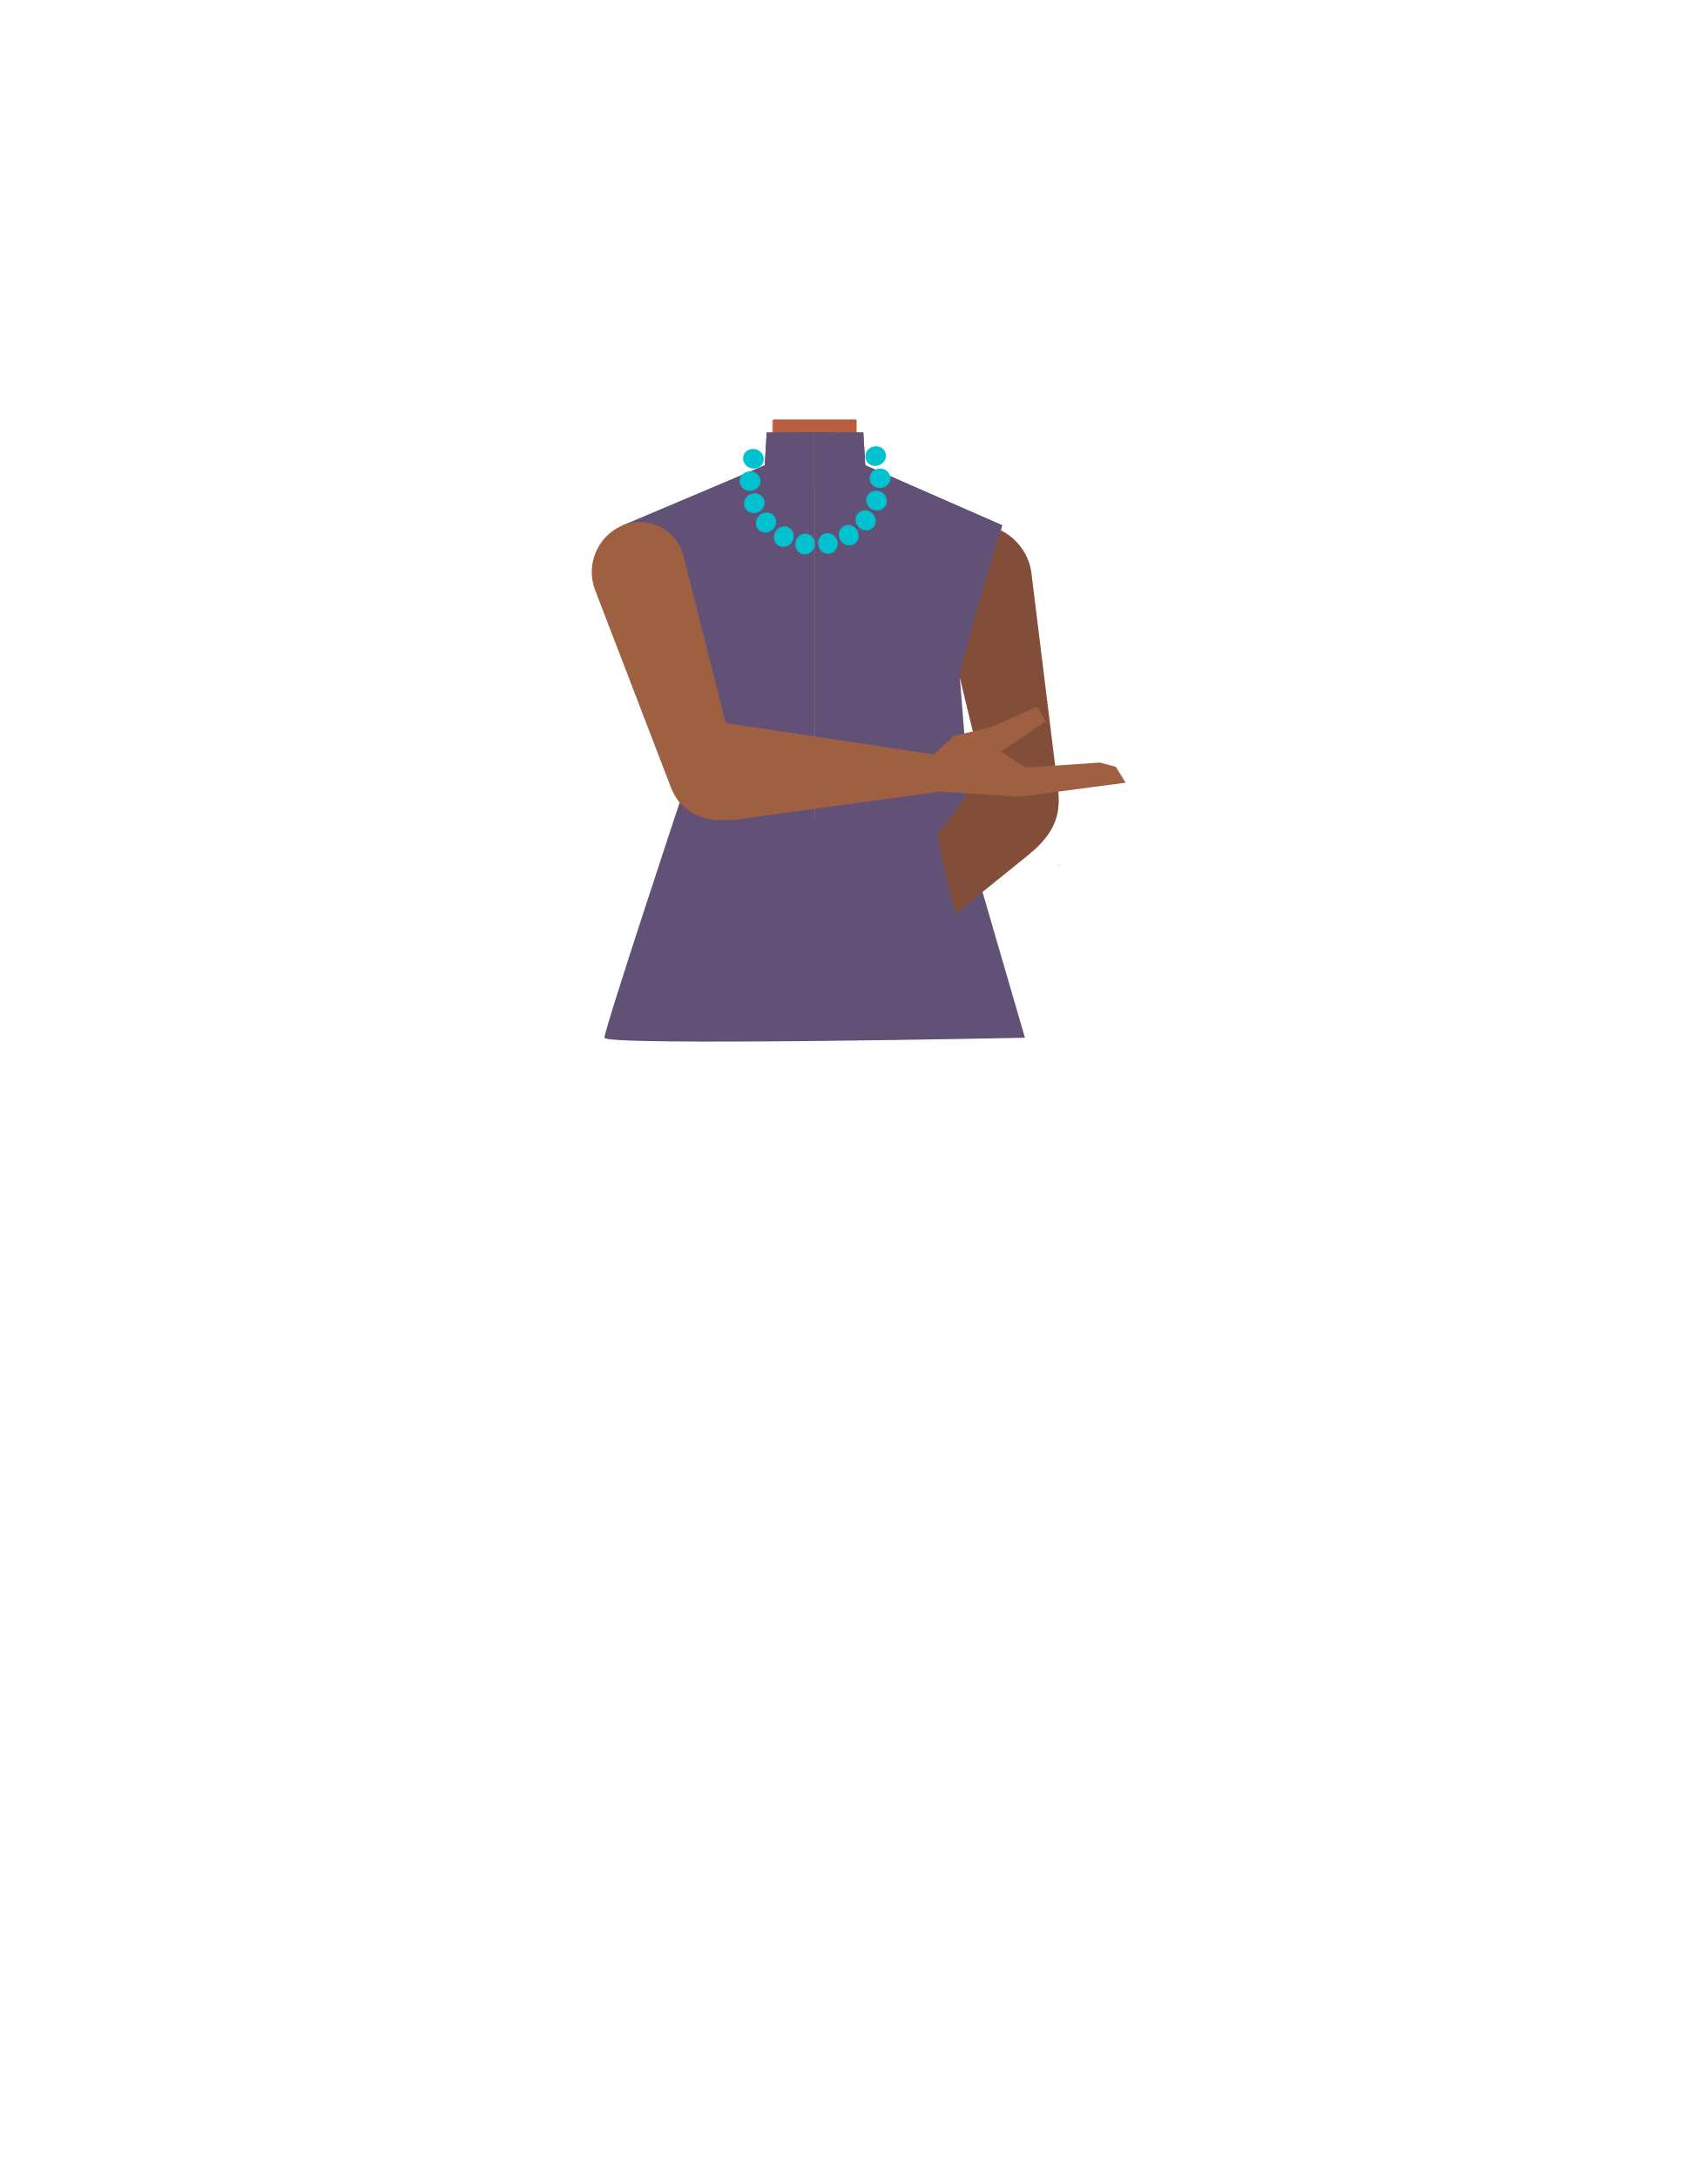
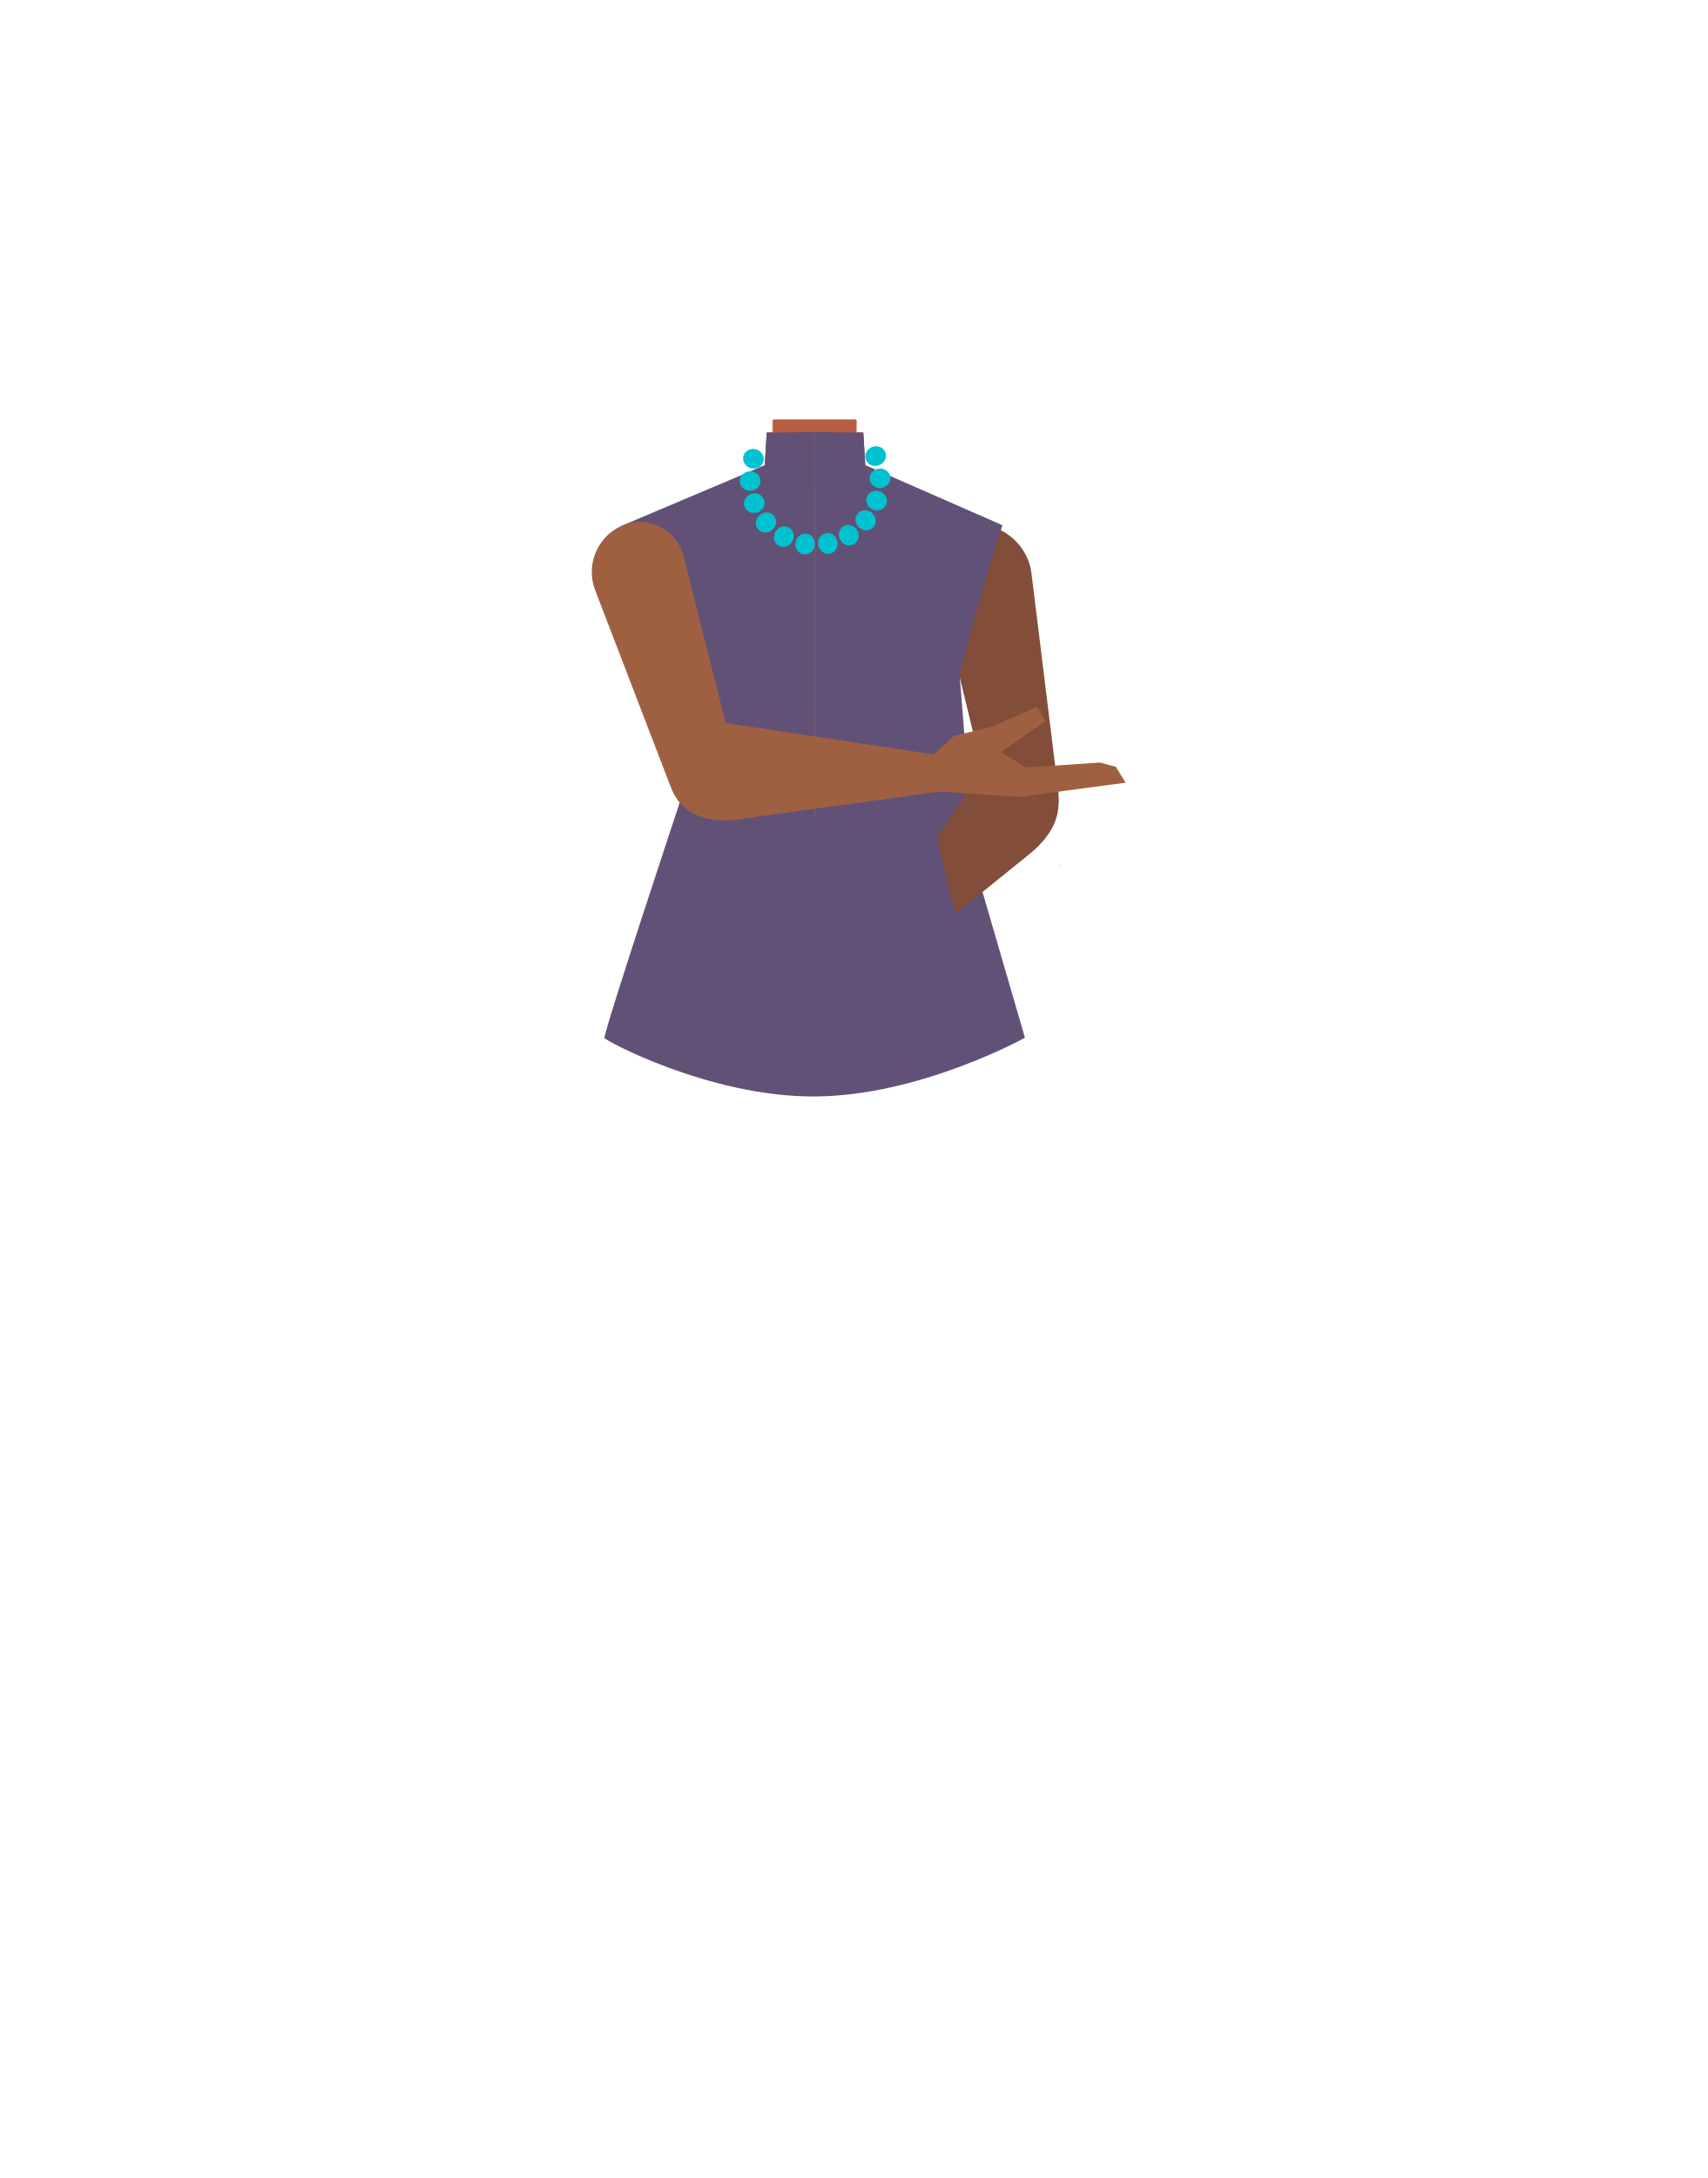
<svg xmlns="http://www.w3.org/2000/svg" xmlns:xlink="http://www.w3.org/1999/xlink" version="1.1" id="Calque_1" x="0px" y="0px" viewBox="0 0 788 1005.1" style="enable-background:new 0 0 788 1005.1;" xml:space="preserve">
  <style type="text/css">
	.st0{fill:#625177;}
	.st1{fill:#E78367;}
	.st2{fill:#B85D40;}
	.st3{fill:#824E3A;}
	.st4{fill:#B55943;}
- 	.st5{clip-path:url(#SVGID_00000152227151937367808230000003455565644785025210_);}
- 	.st6{clip-path:url(#SVGID_00000174563480529481520170000009049512724299855515_);}
+ 	.st5{clip-path:url(#SVGID_00000134233270594734429050000005206523570722827904_);}
+ 	.st6{clip-path:url(#SVGID_00000132793053354378278750000008146958142158349723_);}
	.st7{fill:#9F6042;}
	.st8{fill:#00C1D0;}
</style>
-   <path class="st0" d="M286.8,242.7l66.2-28l0.9-15.1l44.6,0l0.9,15.1l63.2,27.7l-19.5,70.9l6.9,86.2l23.1,79.4c0,0-194.1,4-194.1,0  s34.8-108.8,34.8-108.8L315,308C315,308,301.7,268.5,286.8,242.7z" />
+   <path class="st0" d="M286.8,242.7l66.2-28l0.9-15.1l44.6,0l0.9,15.1l63.2,27.7l-19.5,70.9l6.9,86.2l23.1,79.4  c0,0-48.5,26.9-97.1,27.1S279,480,279,479c0-4,34.8-108.8,34.8-108.8L315,308C315,308,301.7,268.5,286.8,242.7z" />
  <g id="Calque_4">
    <path class="st1" d="M440.4,283.9l2.2,18.2l-21.1,75.3h-92.1l-22.5-75.6l2.6-18.7l-17-36.8l37.9-15.2l13.4-5.4   c7.7-3.1,12.8-10.6,12.8-18.9v-12.8H395v12.5c0,8.5,5.3,16.1,13.3,19.1l12.9,4.8l38.5,14.2L440.4,283.9z" />
    <path class="st2" d="M421.2,230.5c-11.1,8.7-34,13.9-49.7,13.9c-11.1,0-29.6-7-41.1-13.3l13.4-5.4c7.7-3.1,12.8-10.6,12.8-18.9   v-11.5l0.3-1.3l0.1-0.4H395v13c0,8.5,5.3,16.1,13.3,19.1L421.2,230.5z" />
  </g>
  <g id="Calque_3">
    <path class="st1" d="M440.4,283.9l2.2,18.2l-21.1,75.3h-92.1l-22.5-75.6l2.6-18.7l-17-36.8l51.2-20.6c7.7-3.1,12.8-10.6,12.8-18.9   v-12.8H395v12.5c0,8.5,5.3,16.1,13.3,19.1l51.4,18.9L440.4,283.9z" />
    <path class="st2" d="M356.9,193.7h38.5v10.6l0,0c-8.6,11-14.3,15.8-20.9,15.8c-4.9,0-12.7-9.7-17.7-13.6l0.1-1.9V193.7z" />
    <path class="st3" d="M488.3,363.5L488.3,363.5L488.3,363.5l-12.2-99.1l0,0c-1.6-12.6-12.8-22.5-25-22.1s-20.9,11.1-19.3,23.8   c0,0.2,0,0.4,0.1,0.6c0,0,24.7,102,24.7,102c2.6,10.2,10.3,16.5,18,15.4C483.1,382.9,490.5,378.5,488.3,363.5z" />
    <path class="st3" d="M482.2,357.6c-8.3-9-20.2-8.3-28.9,0.1c-0.2,0.2-3.7,4.3-3.7,4.3l-56.1,77.5c0,0-5.3,5.5,0.7,11.6   c5.4,5.5,11.3-0.7,11.3-0.7l69-55.7c8-6.4,14.5-14.5,14.1-25C488.5,365.4,484.8,360.4,482.2,357.6z" />
    <path class="st3" d="M489.2,399.2l-0.1-0.1c-0.2,0.1-0.4,0.2-0.6,0.4l-0.1,0.1L489.2,399.2z" />
    <path class="st4" d="M357,200.5h38.4v9.9l0,0c-8.6,10.3-14.3,14.9-20.9,14.8c-4.9,0-12.6-9.1-17.6-12.8l0.1-1.8V200.5z" />
    <g id="_Repetition_miroir_">
      <g>
        <defs>
          <rect id="SVGID_1_" x="289.8" y="199.2" width="86.4" height="270.3" />
        </defs>
-         <clipPath id="SVGID_00000034787943077111251410000000341568690741577608_">
+         <clipPath id="SVGID_00000058579874950563680300000007355947355236618917_">
          <use xlink:href="#SVGID_1_" style="overflow:visible;" />
        </clipPath>
-         <g style="clip-path:url(#SVGID_00000034787943077111251410000000341568690741577608_);">
+         <g style="clip-path:url(#SVGID_00000058579874950563680300000007355947355236618917_);">
          <path class="st0" d="M320.8,374.6c0.4-33.8-31-132.2-31-132.2l63.2-27.7l0.9-15.1l42.3-0.4l10.6,15l54,21.2l-33.4,103.4      l-41.8,130.6h-89.2C296.4,469.5,320.6,399,320.8,374.6z" />
        </g>
      </g>
    </g>
    <g id="_Repetition_miroir_2">
      <g>
        <defs>
-           <rect id="SVGID_00000129183509790547060030000005276511911450476708_" x="376.2" y="199.2" width="86.4" height="270.3" />
+           <rect id="SVGID_00000091710155675762324100000004081069658057340348_" x="376.2" y="199.2" width="86.4" height="270.3" />
        </defs>
-         <clipPath id="SVGID_00000170957691997061642070000009157714715102676136_">
-           <use xlink:href="#SVGID_00000129183509790547060030000005276511911450476708_" style="overflow:visible;" />
+         <clipPath id="SVGID_00000005254336289513855580000012253436210415552408_">
+           <use xlink:href="#SVGID_00000091710155675762324100000004081069658057340348_" style="overflow:visible;" />
        </clipPath>
-         <g style="clip-path:url(#SVGID_00000170957691997061642070000009157714715102676136_);">
+         <g style="clip-path:url(#SVGID_00000005254336289513855580000012253436210415552408_);">
          <path class="st0" d="M431.6,374.6c-0.4-33.8,31-132.2,31-132.2l-63.2-27.7l-0.9-15.1l-42.3-0.4l-10.6,15l-54,21.2l33.4,103.4      l41.8,130.6H456C456,469.4,431.9,399,431.6,374.6z" />
        </g>
      </g>
    </g>
    <path class="st7" d="M309.2,362.1L309.2,362.1L309.2,362.1l-34.5-89.8l0,0c-4.4-11.5,0.9-24.5,12.1-29.6c10.5-4.7,22.8,0,27.5,10.5   c0.2,0.4,0.4,0.9,0.6,1.4c0.1,0.2,0.1,0.3,0.2,0.5c0,0,24.7,97.6,24.7,97.6c2.4,9.8-1.6,18.5-8.9,21   C322.7,376.4,314.1,375.8,309.2,362.1z" />
    <path class="st7" d="M310,356.1c-0.3-13.3,8.8-22,20.9-22.5c0.3,0,5.7,0.3,5.7,0.3l94.6,14.3c0,0,7.6,0,7.6,9.3   c0,8.3-8.7,8.3-8.7,8.3l-88.7,12.2c-10.2,1.4-20.6,0.5-27.6-7.7C310.9,366.9,310,360.2,310,356.1z" />
    <path class="st1" d="M335.2,385.7v-0.1l0.7-0.1h0.2L335.2,385.7z" />
    <path class="st7" d="M429.5,349.6c0,0-6,14.8-1,15.3l1.8,0.2l40.4,2.6l48.9-6.5l-4.5-7.3l-7.3-2l-34.2,2.3l-11.6-7.2l20.6-14.2   l-3.9-6.6l-20.7,9.2l-17.7,4.2L429.5,349.6z" />
  </g>
  <g>
    <g>
      <ellipse transform="matrix(0.9319 -0.3626 0.3626 0.9319 -48.817 160.8699)" class="st8" cx="404.2" cy="210.5" rx="4.8" ry="4.5" />
    </g>
    <g>
      <ellipse transform="matrix(0.9998 -2.198268e-02 2.198268e-02 0.9998 -4.7535 8.9825)" class="st8" cx="406.2" cy="220.7" rx="4.8" ry="4.5" />
    </g>
    <g>
      <ellipse transform="matrix(0.3213 -0.947 0.947 0.3213 55.8595 539.9452)" class="st8" cx="404.6" cy="231" rx="4.5" ry="4.8" />
    </g>
    <g>
      <ellipse transform="matrix(0.6258 -0.78 0.78 0.6258 -37.7723 401.545)" class="st8" cx="399.6" cy="240.1" rx="4.5" ry="4.8" />
    </g>
    <g>
      <ellipse transform="matrix(0.8548 -0.5189 0.5189 0.8548 -71.3023 239.1542)" class="st8" cx="391.8" cy="247" rx="4.5" ry="4.8" />
    </g>
    <g>
      <ellipse transform="matrix(0.9808 -0.1953 0.1953 0.9808 -41.6137 79.4256)" class="st8" cx="382.1" cy="250.8" rx="4.5" ry="4.8" />
    </g>
    <g>
      <ellipse transform="matrix(0.152 -0.9884 0.9884 0.152 67.0671 580.1975)" class="st8" cx="371.6" cy="251" rx="4.8" ry="4.5" />
    </g>
    <g>
      <ellipse transform="matrix(0.4808 -0.8768 0.8768 0.4808 -29.3393 445.786)" class="st8" cx="361.8" cy="247.7" rx="4.8" ry="4.5" />
    </g>
    <g>
      <ellipse transform="matrix(0.7517 -0.6595 0.6595 0.7517 -71.2302 293.0912)" class="st8" cx="353.6" cy="241.1" rx="4.8" ry="4.5" />
    </g>
    <g>
      <ellipse transform="matrix(0.9319 -0.3626 0.3626 0.9319 -60.5109 142.0752)" class="st8" cx="348.2" cy="232.2" rx="4.8" ry="4.5" />
    </g>
    <g>
      <ellipse transform="matrix(0.9998 -2.198268e-02 2.198268e-02 0.9998 -4.797 7.6642)" class="st8" cx="346.2" cy="222" rx="4.8" ry="4.5" />
    </g>
    <g>
      <ellipse transform="matrix(0.3213 -0.947 0.947 0.3213 35.5512 473.0547)" class="st8" cx="347.8" cy="211.7" rx="4.5" ry="4.8" />
    </g>
  </g>
</svg>
